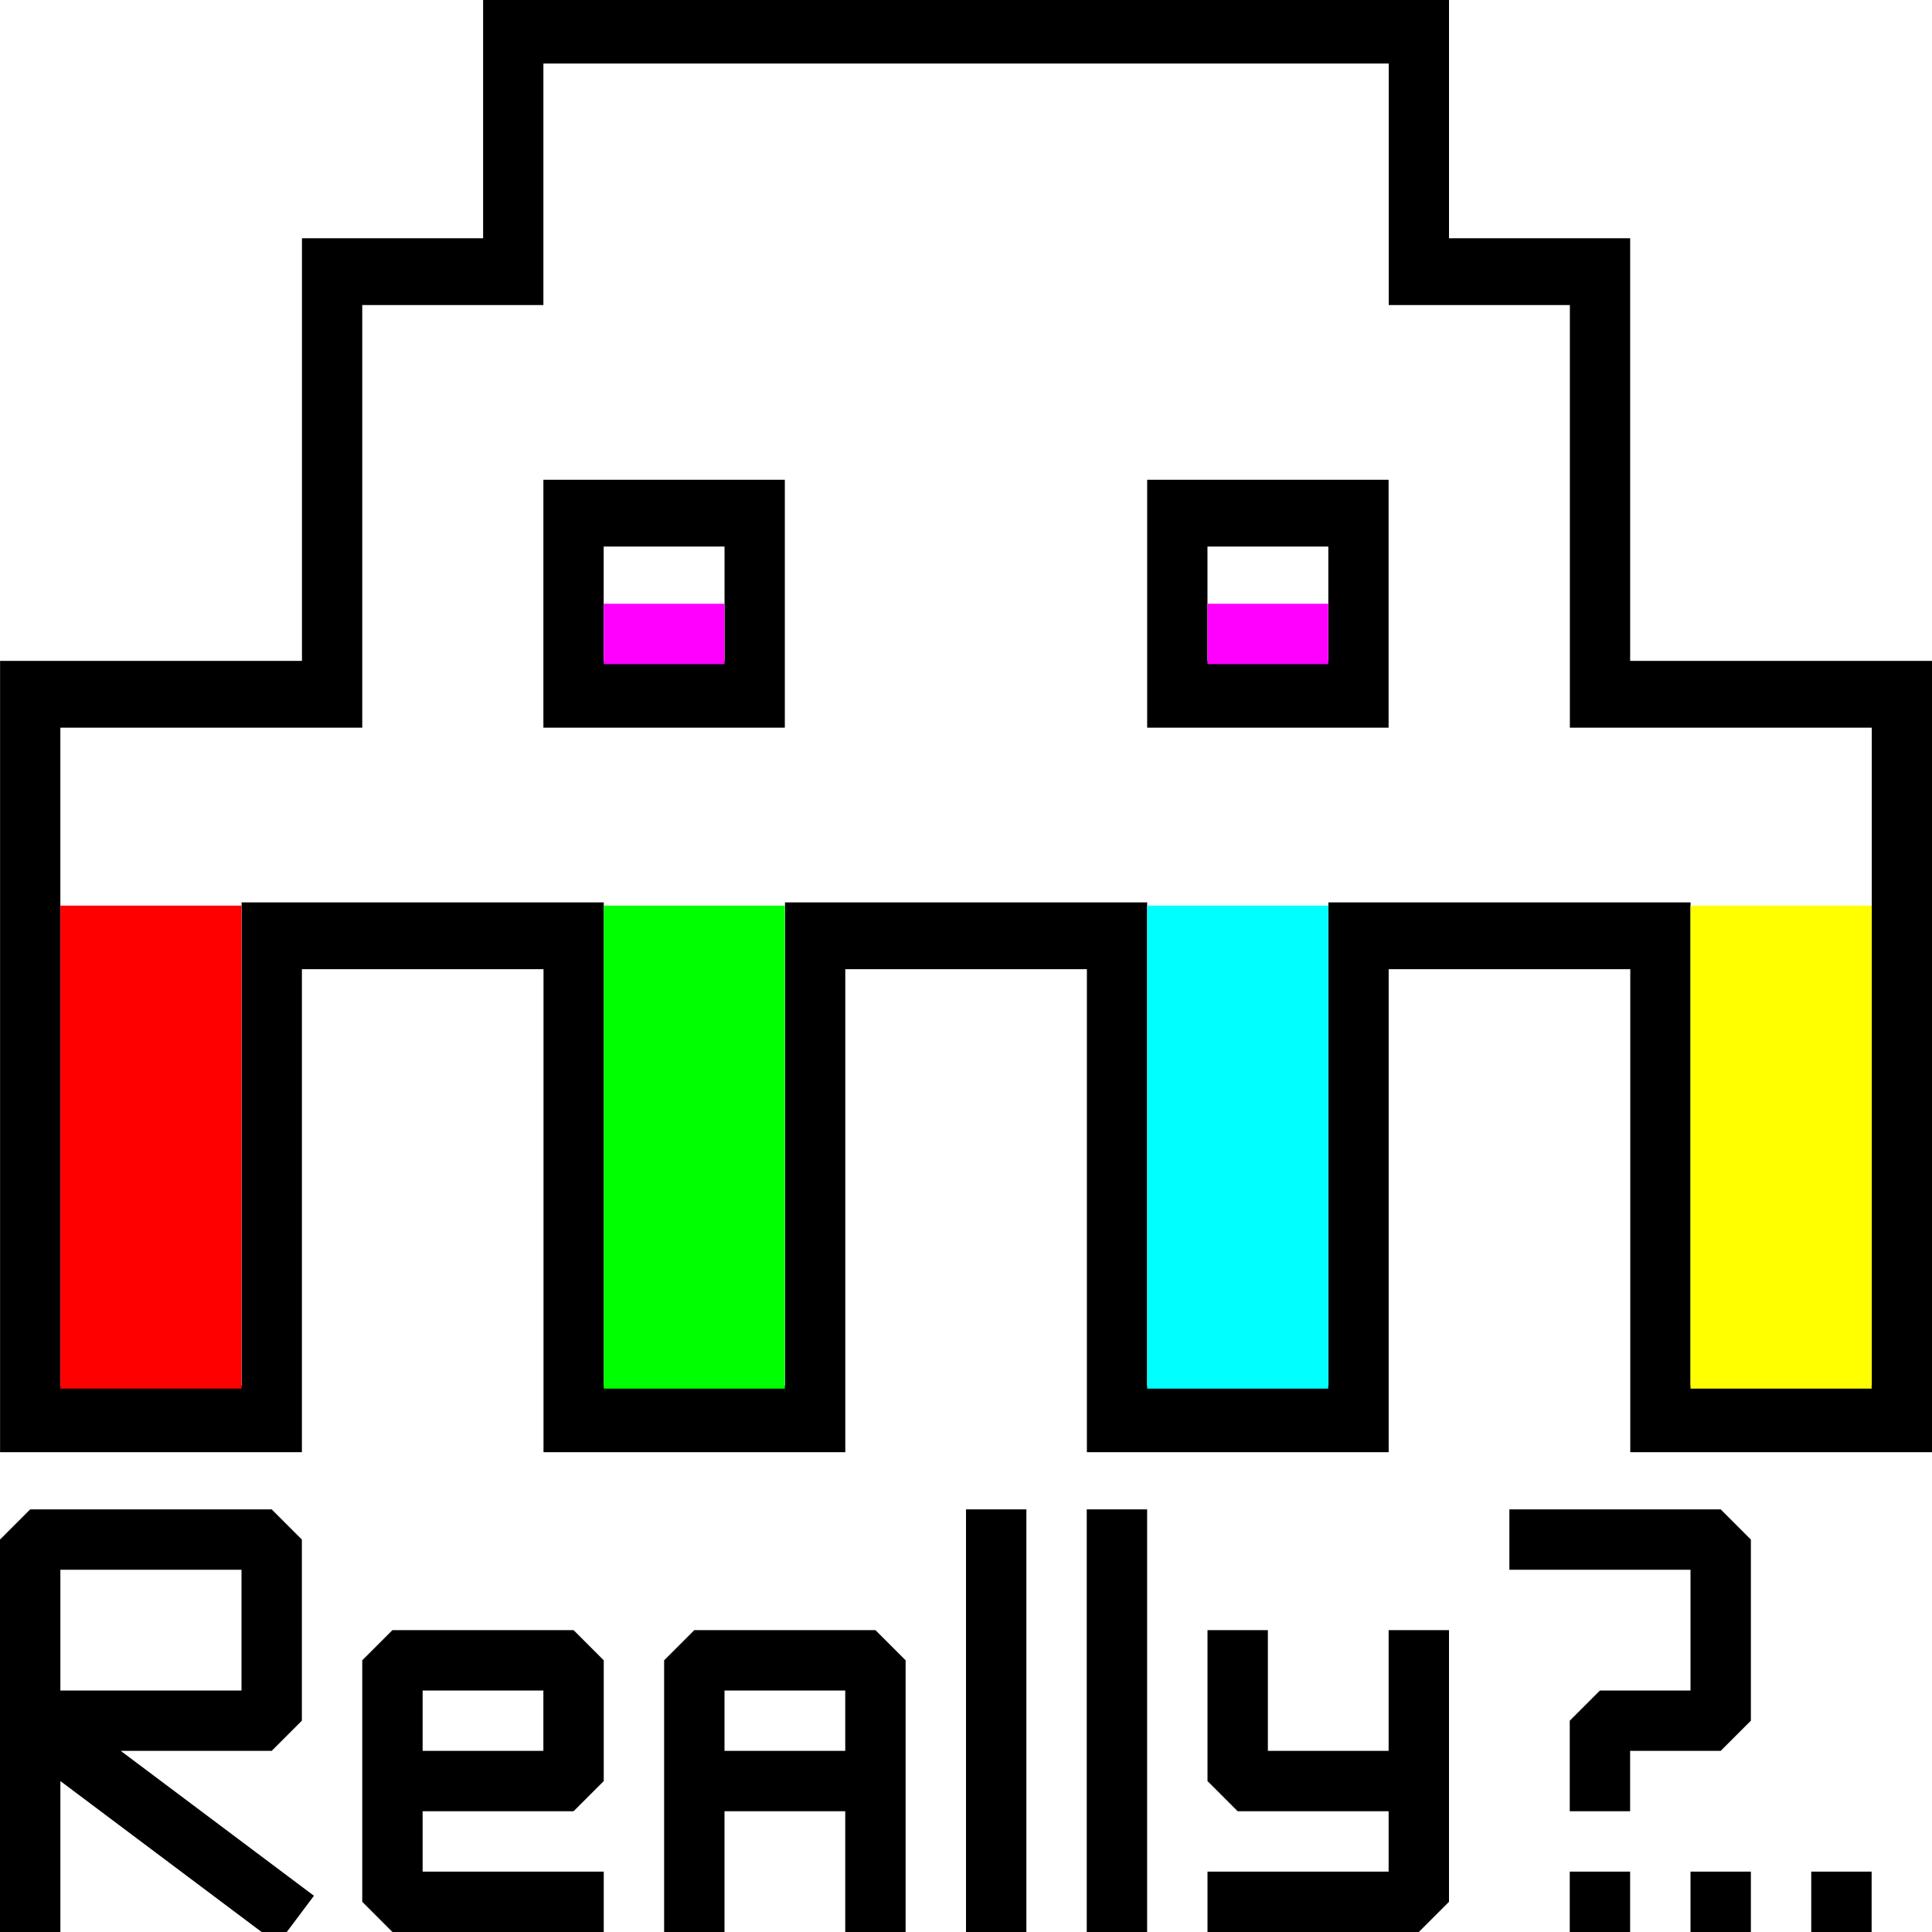
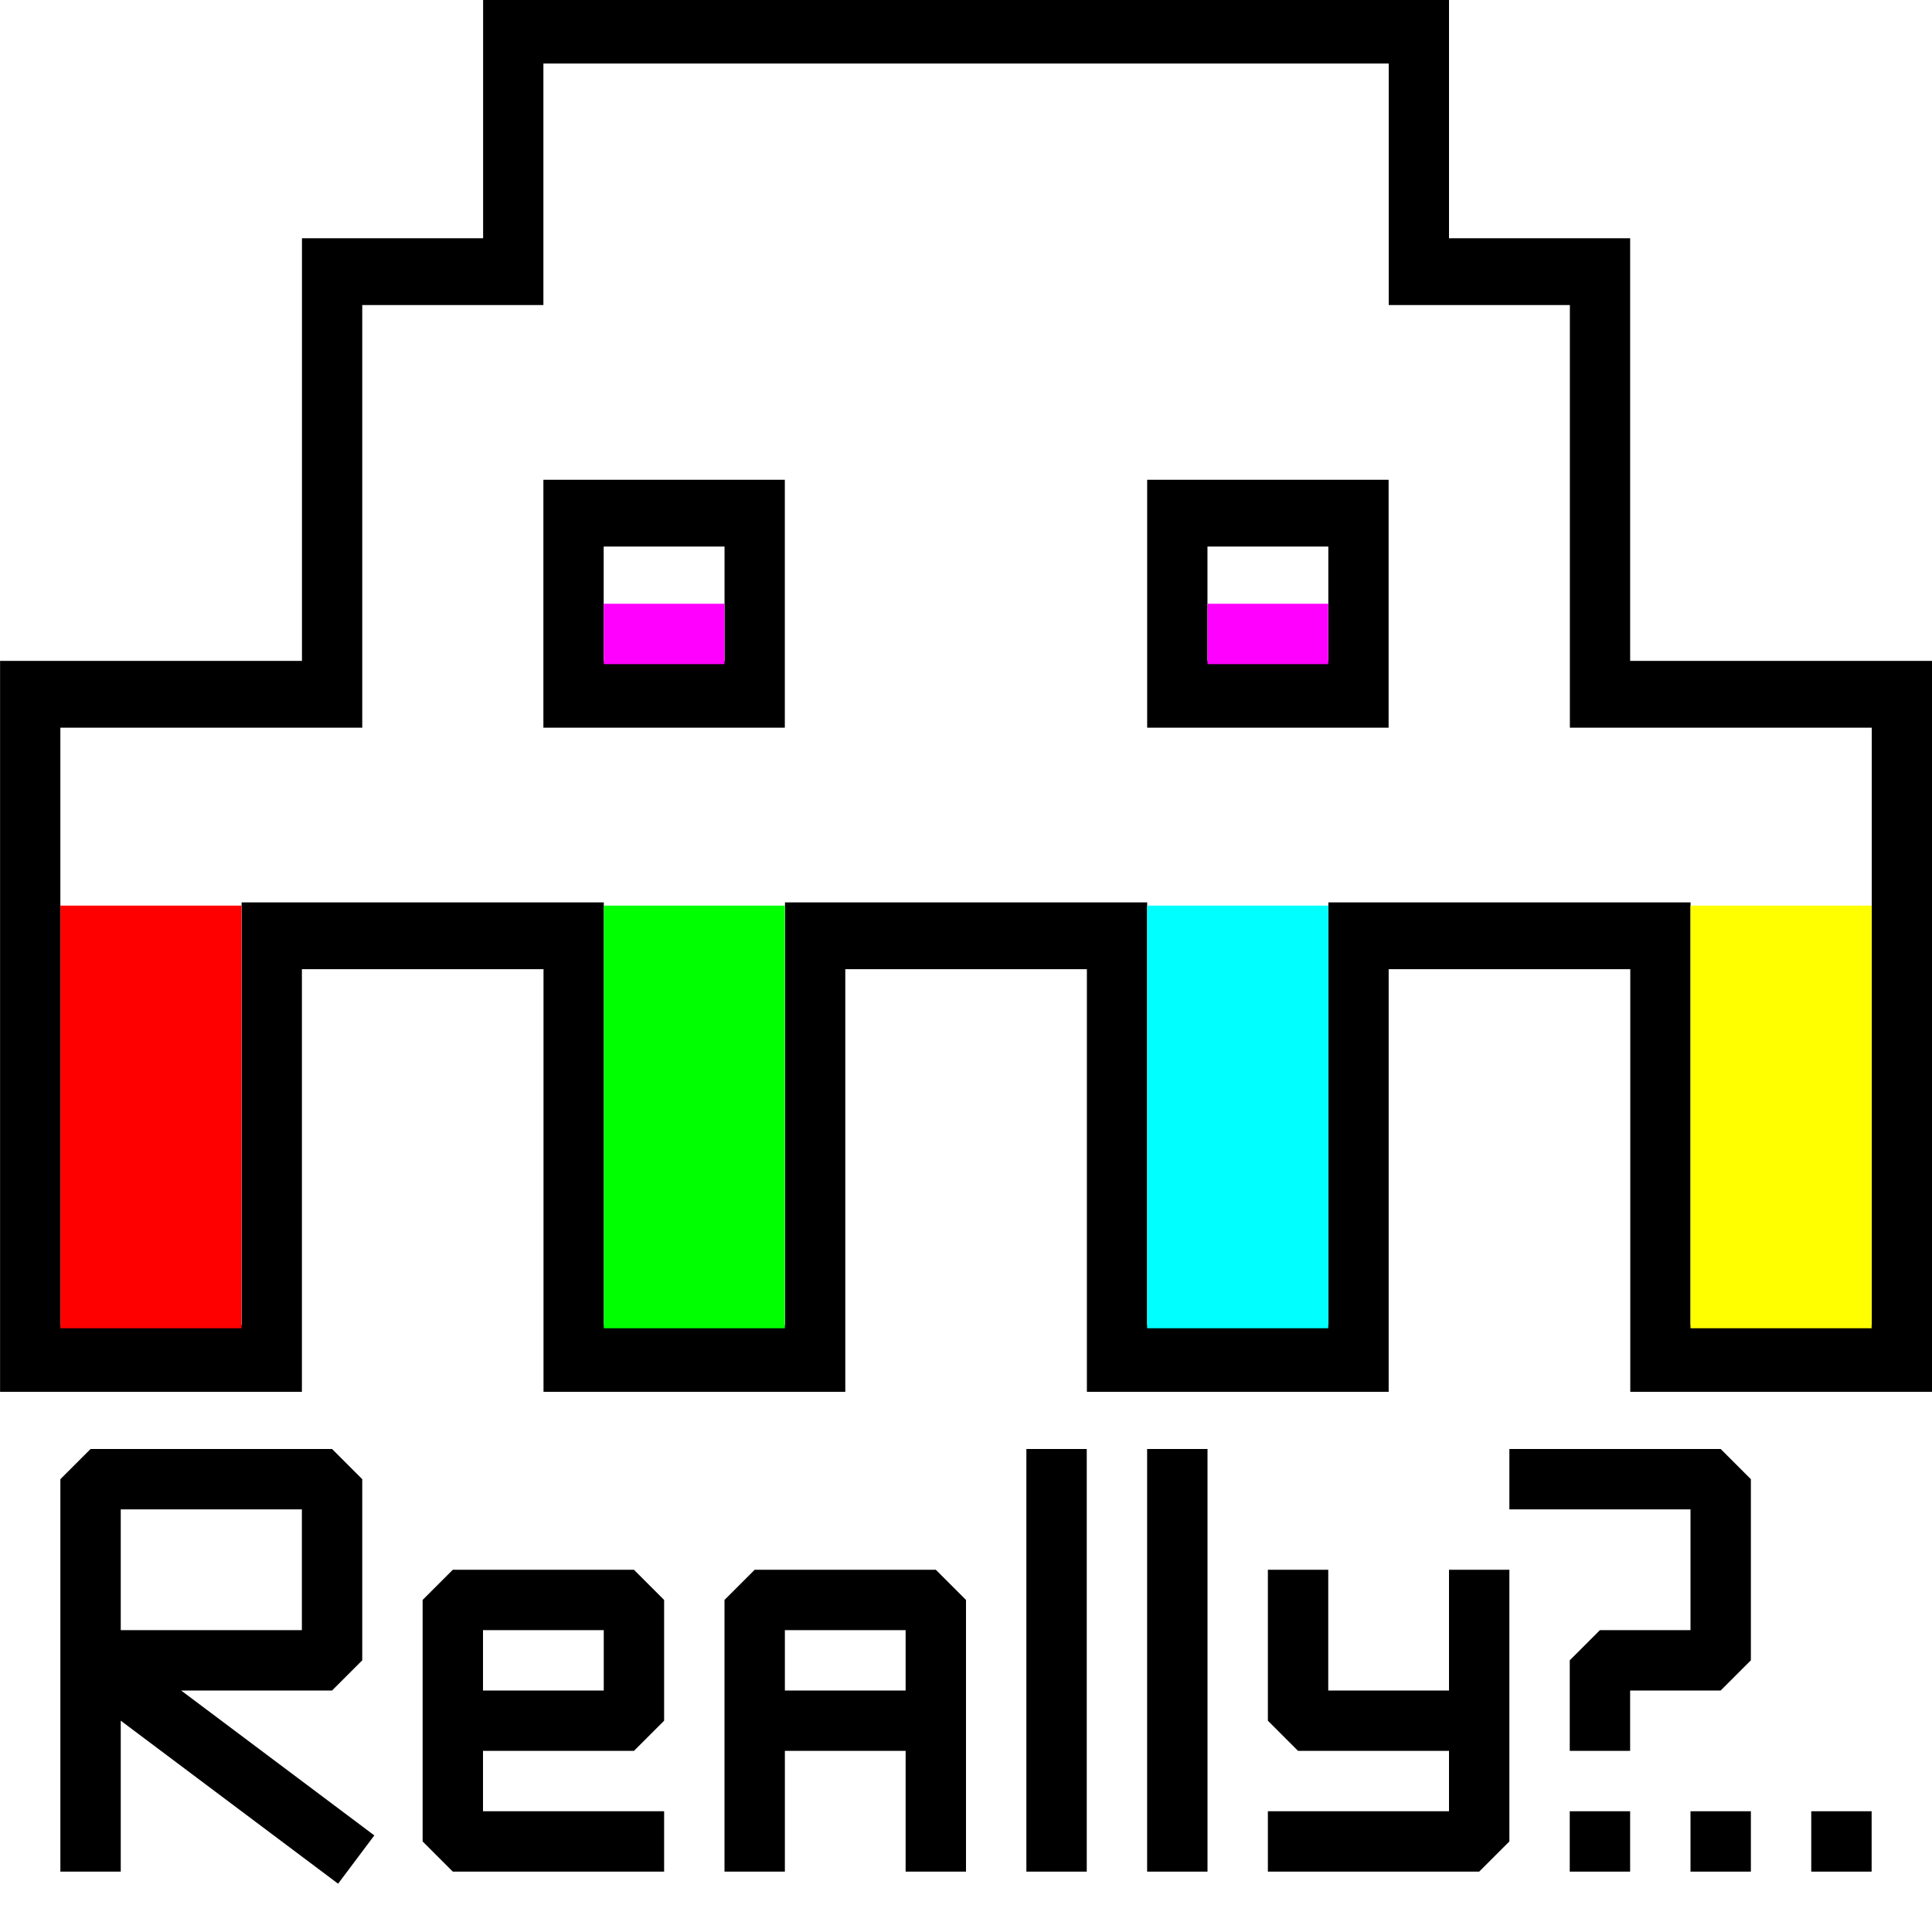
<svg xmlns="http://www.w3.org/2000/svg" id="svg3006" version="1.1" width="64" height="64">
  <defs id="defs3010" />
  <rect style="fill:#ffffff;fill-opacity:1;stroke-width:2;stroke-linecap:square;stroke-linejoin:bevel;stroke-miterlimit:4;stroke-dasharray:none" id="rect3884" width="64" height="64" x="0" y="0" />
  <g id="g3108" transform="matrix(1.99691,0,0,2.212444,-0.04146297,-1250.017)">
-     <path style="fill:none;stroke:#000000;stroke-width:1px;stroke-linecap:butt;stroke-linejoin:miter;stroke-opacity:1" d="m 0.522,586.237 4e-8,-10.848 5.008,0 0,-6.328 3.005,0 0,-3.616 15.023,0 0,3.616 3.005,0 0,6.328 5.008,0 0,10.848 -4.006,0 0,-7.232 -5.008,0 0,7.232 -4.006,0 0,-7.232 -5.008,0 0,7.232 -4.006,0 0,-7.232 -5.008,0 0,7.232 z" id="path3136" />
+     <path style="fill:none;stroke:#000000;stroke-width:1px;stroke-linecap:butt;stroke-linejoin:miter;stroke-opacity:1" d="m 0.522,585.333 3.4e-7,-9.944 5.008,0 0,-6.328 3.005,0 0,-3.616 15.023,0 0,3.616 3.005,0 0,6.328 5.008,0 0,9.944 -4.006,0 0,-6.328 -5.008,0 0,6.328 -4.006,0 0,-6.328 -5.008,0 0,6.328 -4.006,0 3e-7,-6.328 -5.008,0 -3e-7,6.328 z" id="path3136" />
    <path style="fill:none;stroke:#000000;stroke-width:1px;stroke-linecap:butt;stroke-linejoin:miter;stroke-opacity:1" d="m 9.535,572.677 3.005,0 0,2.712 -3.005,0 z" id="path3906" />
    <path style="fill:none;stroke:#000000;stroke-width:1px;stroke-linecap:butt;stroke-linejoin:miter;stroke-opacity:1" d="m 19.551,572.677 3.005,0 0,2.712 -3.005,0 z" id="path3906-3" />
  </g>
-   <rect style="fill:#ff0000" id="rect3039" width="6" height="16" x="2" y="30" />
-   <rect style="fill:#00ff00;fill-opacity:1" id="rect3041" width="6" height="16" x="20" y="30" />
-   <rect style="fill:#00ffff;fill-opacity:1" id="rect3043" width="6" height="16" x="38" y="30" />
-   <rect style="fill:#ffff00;fill-opacity:1" id="rect3045" width="6" height="16" x="56" y="30" />
+   <rect style="fill:#ff0000" id="rect3039" width="6" height="14" x="2" y="30" />
+   <rect style="fill:#00ff00;fill-opacity:1" id="rect3041" width="6" height="14" x="20" y="30" />
+   <rect style="fill:#00ffff;fill-opacity:1" id="rect3043" width="6" height="14" x="38" y="30" />
+   <rect style="fill:#ffff00;fill-opacity:1" id="rect3045" width="6" height="14" x="56" y="30" />
  <rect style="fill:#ff00ff;fill-opacity:1" id="rect3815" width="4" height="2" x="20" y="20" />
  <rect style="fill:#ff00ff;fill-opacity:1" id="rect3817" width="4" height="2" x="40" y="20" />
-   <path style="fill:none;stroke:#000000;stroke-width:2;stroke-linecap:square;stroke-linejoin:bevel;stroke-miterlimit:4;stroke-opacity:1;stroke-dasharray:none" d="m 1,63 0,-12 8,0 0,6 -8,0 8,6" id="path3827" />
-   <path style="fill:none;stroke:#000000;stroke-width:2;stroke-linecap:square;stroke-linejoin:bevel;stroke-miterlimit:4;stroke-opacity:1;stroke-dasharray:none" d="m 19,63 -6,0 0,-8 6,0 0,4 -6,0" id="path3829" />
-   <path style="fill:none;stroke:#000000;stroke-width:2;stroke-linecap:butt;stroke-linejoin:bevel;stroke-miterlimit:4;stroke-opacity:1;stroke-dasharray:none" d="m 23,64 0,-9 6,0 0,9 0,-5 -6,0 z" id="path3833" />
-   <path style="fill:none;stroke:#000000;stroke-width:2;stroke-linecap:square;stroke-linejoin:miter;stroke-miterlimit:4;stroke-opacity:1;stroke-dasharray:none" d="M 33,63 33,51" id="path3835" />
-   <path style="fill:none;stroke:#000000;stroke-width:2;stroke-linecap:square;stroke-linejoin:miter;stroke-miterlimit:4;stroke-opacity:1;stroke-dasharray:none" d="M 37,63 37,51" id="path3835-7" />
-   <path style="fill:none;stroke:#000000;stroke-width:2;stroke-linecap:square;stroke-linejoin:bevel;stroke-miterlimit:4;stroke-opacity:1;stroke-dasharray:none" d="m 41,55 0,4 6,0 0,-5 0,9 -6,0" id="path3868" />
-   <rect style="fill:#000000;fill-opacity:1;stroke-width:2;stroke-linecap:round;stroke-linejoin:round;stroke-miterlimit:4;stroke-dasharray:none" id="rect3876" width="2" height="2" x="52" y="62" />
-   <path style="fill:none;stroke:#000000;stroke-width:2;stroke-linecap:square;stroke-linejoin:bevel;stroke-miterlimit:4;stroke-opacity:1;stroke-dasharray:none" d="m 53,59 0,-2 4,0 0,-6 -6,0" id="path3878" />
-   <rect style="fill:#000000;fill-opacity:1;stroke-width:2;stroke-linecap:square;stroke-linejoin:bevel;stroke-miterlimit:4;stroke-dasharray:none" id="rect3880" width="2" height="2" x="56" y="62" />
-   <rect style="fill:#000000;fill-opacity:1;stroke-width:2;stroke-linecap:square;stroke-linejoin:bevel;stroke-miterlimit:4;stroke-dasharray:none" id="rect3882" width="2" height="2" x="60" y="62" />
+   <path style="fill:none;stroke:#000000;stroke-width:2;stroke-linecap:square;stroke-linejoin:bevel;stroke-miterlimit:4;stroke-opacity:1;stroke-dasharray:none" d="m 3,61 0,-12 8,0 0,6 -8,0 8,6" id="path3827" />
+   <path style="fill:none;stroke:#000000;stroke-width:2;stroke-linecap:square;stroke-linejoin:bevel;stroke-miterlimit:4;stroke-opacity:1;stroke-dasharray:none" d="m 21,61 -6,0 0,-8 6,0 0,4 -6,0" id="path3829" />
+   <path style="fill:none;stroke:#000000;stroke-width:2;stroke-linecap:butt;stroke-linejoin:bevel;stroke-miterlimit:4;stroke-opacity:1;stroke-dasharray:none" d="m 25,62 0,-9 6,0 0,9 0,-5 -6,0 z" id="path3833" />
+   <path style="fill:none;stroke:#000000;stroke-width:2;stroke-linecap:square;stroke-linejoin:miter;stroke-miterlimit:4;stroke-opacity:1;stroke-dasharray:none" d="M 35,61 35,49" id="path3835" />
+   <path style="fill:none;stroke:#000000;stroke-width:2;stroke-linecap:square;stroke-linejoin:miter;stroke-miterlimit:4;stroke-opacity:1;stroke-dasharray:none" d="M 39,61 39,49" id="path3835-7" />
+   <path style="fill:none;stroke:#000000;stroke-width:2;stroke-linecap:square;stroke-linejoin:bevel;stroke-miterlimit:4;stroke-opacity:1;stroke-dasharray:none" d="m 43,53 0,4 6,0 0,-5 0,9 -6,0" id="path3868" />
+   <rect style="fill:#000000;fill-opacity:1;stroke-width:2;stroke-linecap:round;stroke-linejoin:round;stroke-miterlimit:4;stroke-dasharray:none" id="rect3876" width="2" height="2" x="52" y="60" />
+   <path style="fill:none;stroke:#000000;stroke-width:2;stroke-linecap:square;stroke-linejoin:bevel;stroke-miterlimit:4;stroke-opacity:1;stroke-dasharray:none" d="m 53,57 0,-2 4,0 0,-6 -6,0" id="path3878" />
+   <rect style="fill:#000000;fill-opacity:1;stroke-width:2;stroke-linecap:square;stroke-linejoin:bevel;stroke-miterlimit:4;stroke-dasharray:none" id="rect3880" width="2" height="2" x="56" y="60" />
+   <rect style="fill:#000000;fill-opacity:1;stroke-width:2;stroke-linecap:square;stroke-linejoin:bevel;stroke-miterlimit:4;stroke-dasharray:none" id="rect3882" width="2" height="2" x="60" y="60" />
</svg>
